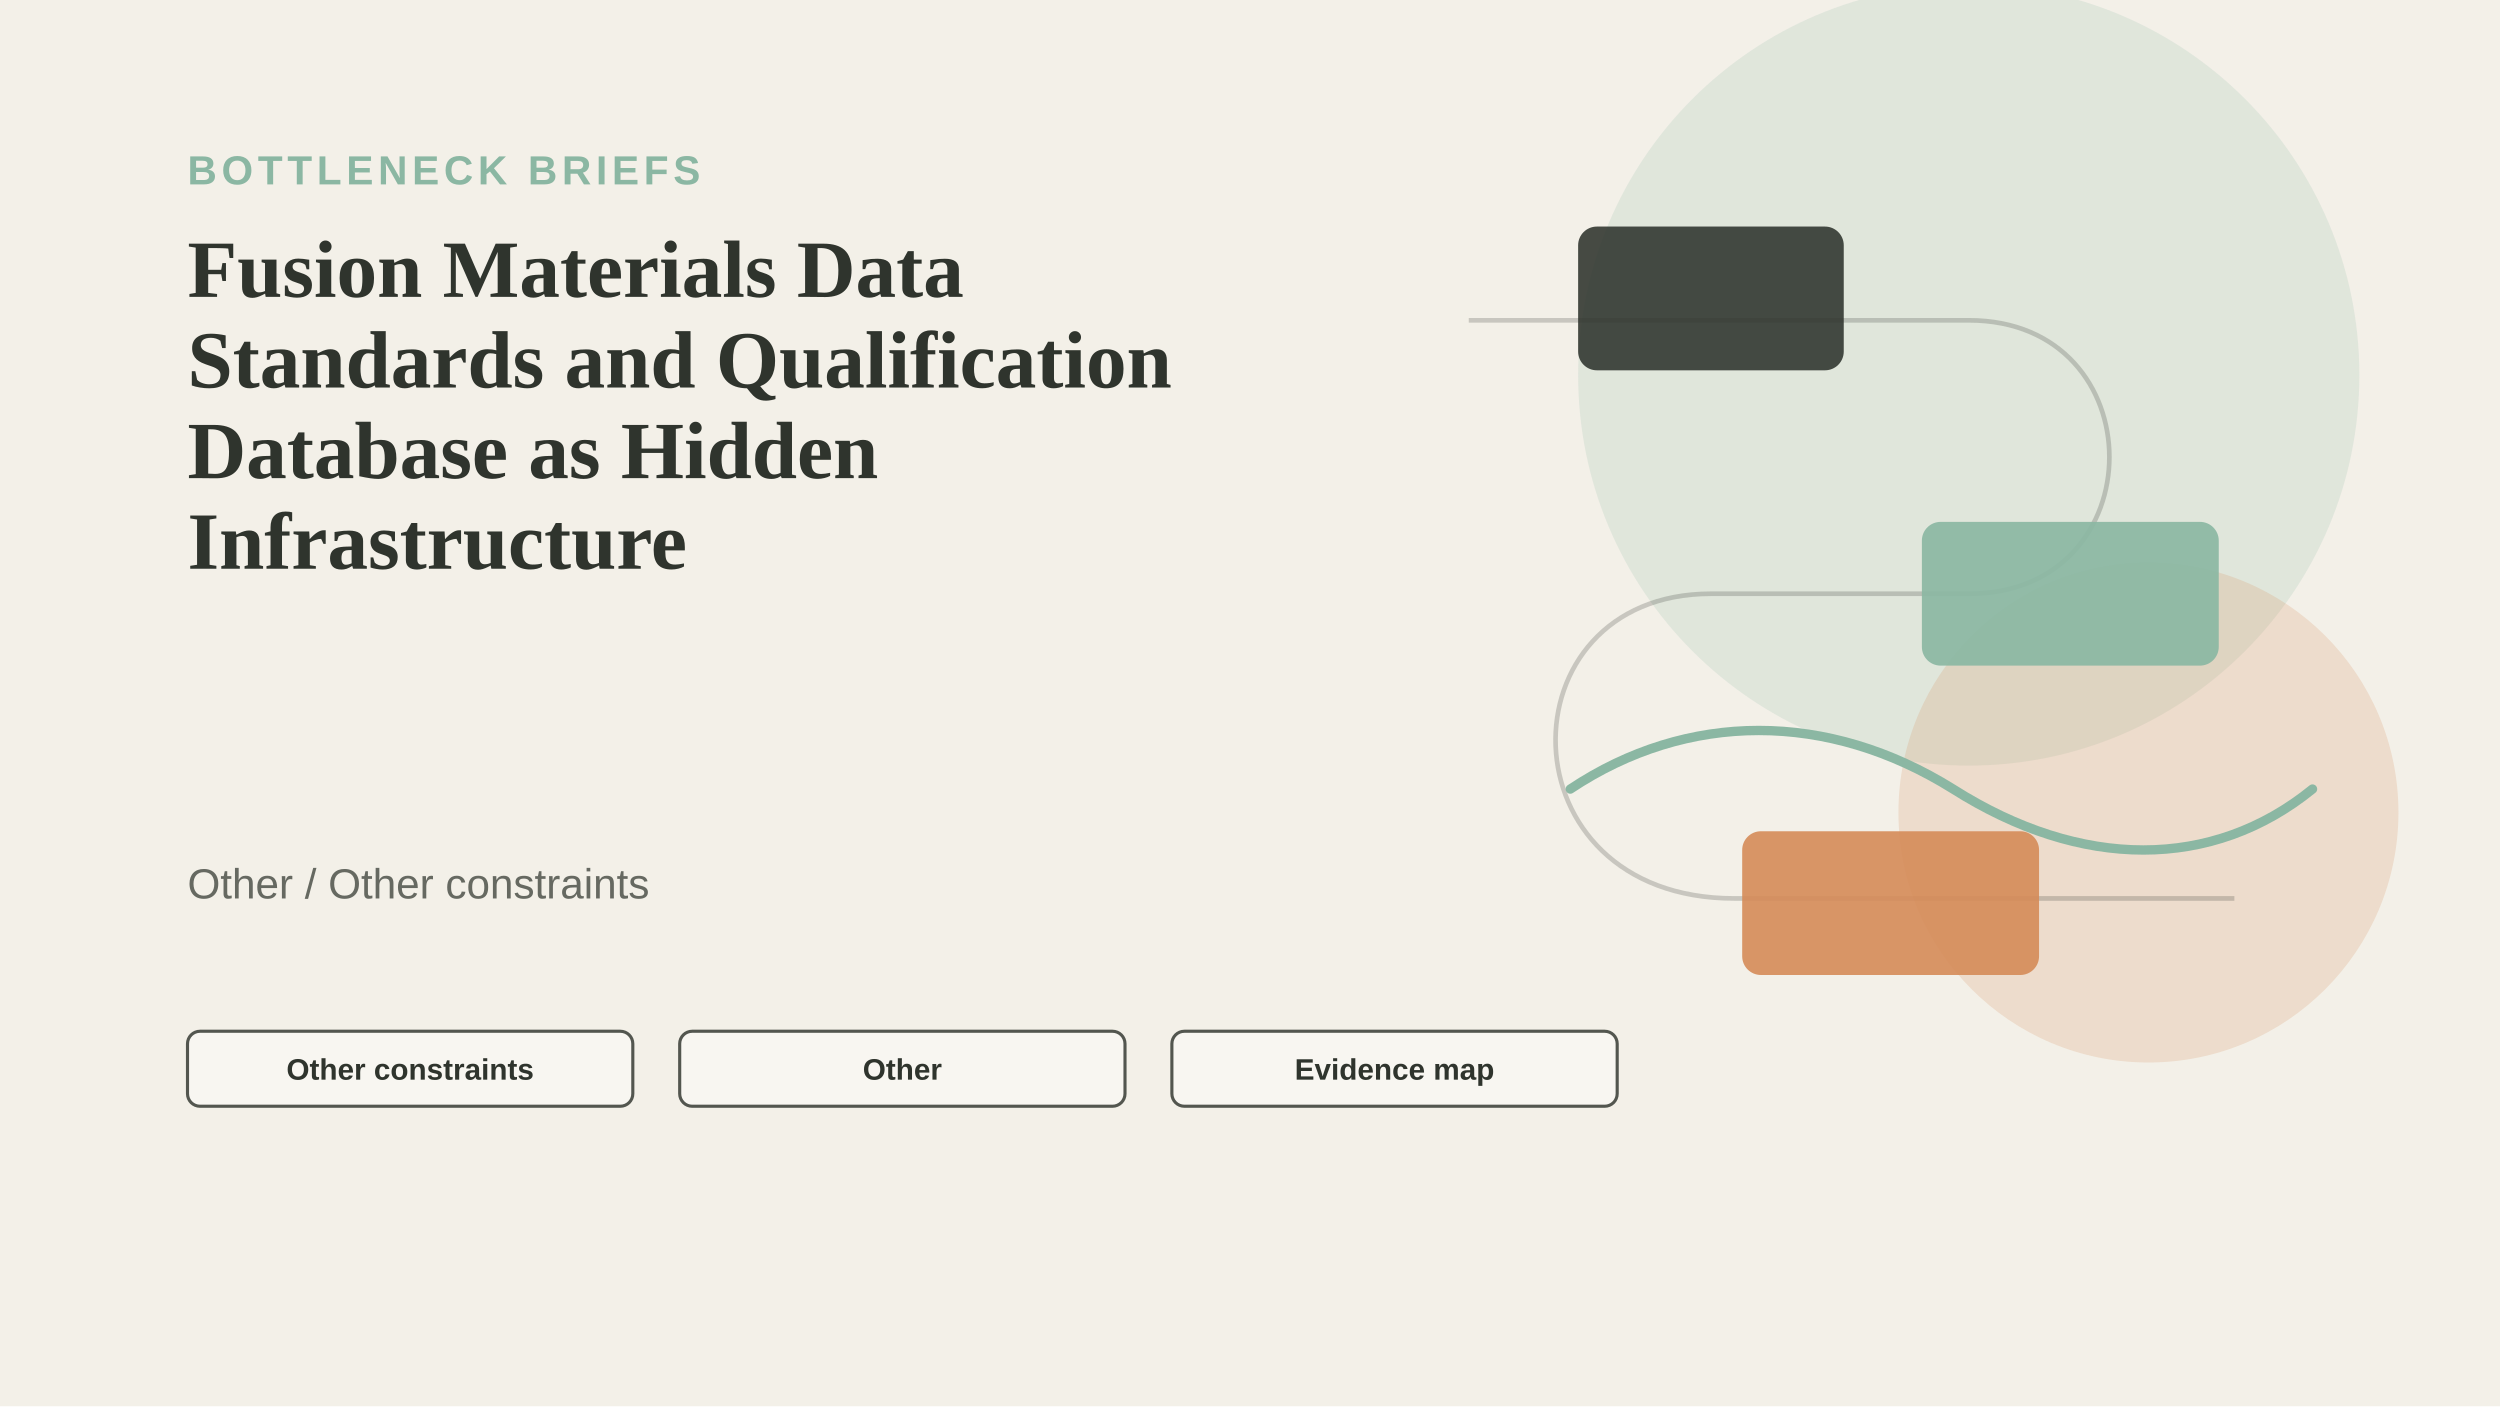
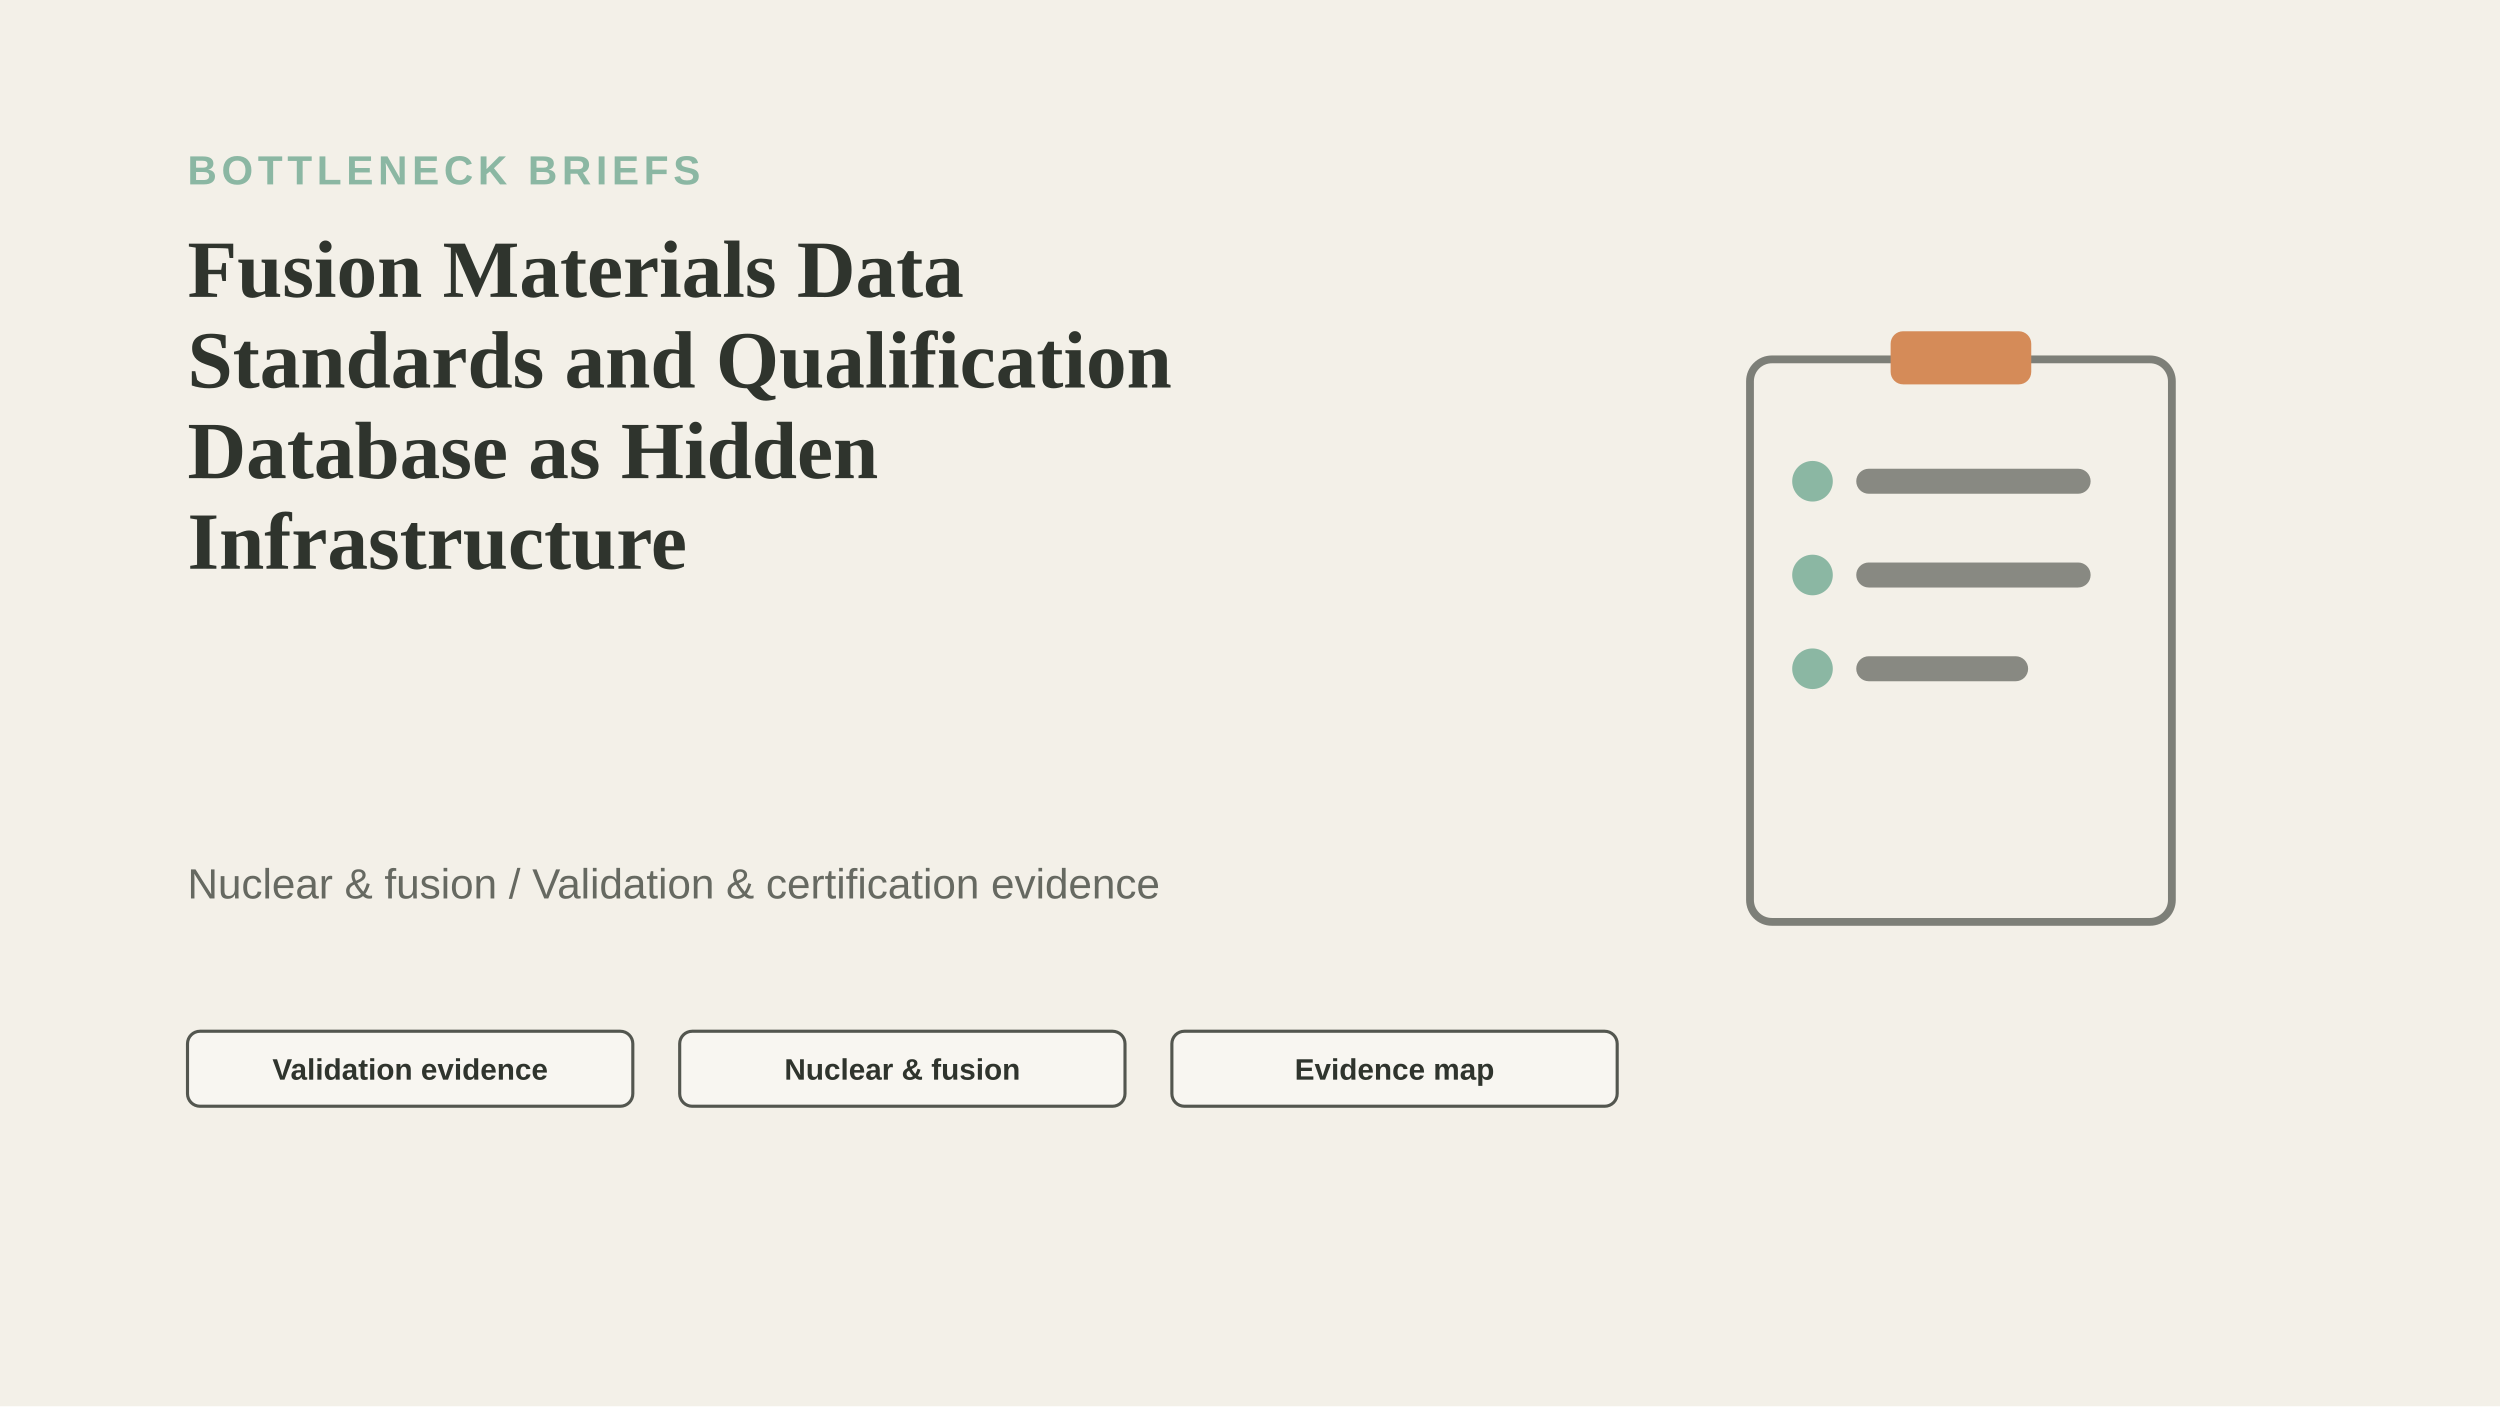
<svg xmlns="http://www.w3.org/2000/svg" viewBox="0 0 1600 900" role="img" aria-label="Abstract bottleneck diagram for Fusion Materials Data Standards and Qualification Database as Hidden Infrastructure">
  <style>
    .bg { fill: #f3f0e8; }
    .ink { fill: #2f342d; }
    .accent { fill: #8bb7a3; }
    .accent2 { fill: #d58b58; }
    .line { stroke: #2f342d; stroke-width: 3; opacity: 0.22; fill: none; }
    .dash { stroke: #8bb7a3; stroke-width: 6; stroke-linecap: round; fill: none; }
    .title { fill: #2f342d; font-family: Georgia, 'Times New Roman', serif; font-size: 52px; font-weight: 700; }
    .eyebrow { fill: #8bb7a3; font-family: Arial, sans-serif; font-size: 26px; font-weight: 700; letter-spacing: 3px; text-transform: uppercase; }
    .sub { fill: #2f342d; font-family: Arial, sans-serif; font-size: 27px; opacity: 0.72; }
    .chip { fill: rgba(255,255,255,0.48); stroke: #2f342d; stroke-width: 2; opacity: 0.82; }
    .chip-text { fill: #2f342d; font-family: Arial, sans-serif; font-size: 19px; font-weight: 700; }
  </style>
  <rect class="bg" width="1600" height="900" />
-   <circle cx="1260" cy="240" r="250" class="accent" opacity="0.18" />
-   <circle cx="1375" cy="520" r="160" class="accent2" opacity="0.20" />
-   <path class="line" d="M940 205 H1260 C1380 205 1380 380 1260 380 H1095 C960 380 960 575 1110 575 H1430" />
-   <path class="dash" d="M1005 505 C1080 455 1170 455 1250 505 C1332 557 1416 557 1480 505" />
-   <rect x="1010" y="145" width="170" height="92" rx="12" class="ink" opacity="0.88" />
-   <rect x="1230" y="334" width="190" height="92" rx="12" class="accent" opacity="0.92" />
-   <rect x="1115" y="532" width="190" height="92" rx="12" class="accent2" opacity="0.90" />
+   <rect x="1120" y="230" width="270" height="360" rx="14" class="bg" />
+   <rect x="1120" y="230" width="270" height="360" rx="14" fill="none" class="line" style="stroke-width:5;opacity:0.6" />
+   <rect x="1210" y="212" width="90" height="34" rx="8" class="accent2" />
+   <g>
+     <circle cx="1160" cy="308" r="13" class="accent" />
+     <rect x="1188" y="300" width="150" height="16" rx="8" class="ink" opacity="0.55" />
+     <circle cx="1160" cy="368" r="13" class="accent" />
+     <rect x="1188" y="360" width="150" height="16" rx="8" class="ink" opacity="0.55" />
+     <circle cx="1160" cy="428" r="13" class="accent" />
+     <rect x="1188" y="420" width="110" height="16" rx="8" class="ink" opacity="0.55" />
+   </g>
  <text x="120" y="118" class="eyebrow">BOTTLENECK BRIEFS</text>
  <text x="120" y="190" class="title">Fusion Materials Data</text>
  <text x="120" y="248" class="title">Standards and Qualification</text>
  <text x="120" y="306" class="title">Database as Hidden</text>
  <text x="120" y="364" class="title">Infrastructure</text>
-   <text x="120" y="575" class="sub">Other / Other constraints</text>
+   <text x="120" y="575" class="sub">Nuclear &amp; fusion / Validation &amp; certification evidence</text>
  <g transform="translate(120,660)">
    <rect width="285" height="48" rx="8" class="chip" />
-     <text x="142.5" y="31" class="chip-text" text-anchor="middle">Other constraints</text>
+     <text x="142.5" y="31" class="chip-text" text-anchor="middle">Validation evidence</text>
  </g>
  <g transform="translate(435,660)">
    <rect width="285" height="48" rx="8" class="chip" />
-     <text x="142.5" y="31" class="chip-text" text-anchor="middle">Other</text>
+     <text x="142.5" y="31" class="chip-text" text-anchor="middle">Nuclear &amp; fusion</text>
  </g>
  <g transform="translate(750,660)">
    <rect width="285" height="48" rx="8" class="chip" />
    <text x="142.5" y="31" class="chip-text" text-anchor="middle">Evidence map</text>
  </g>
</svg>
